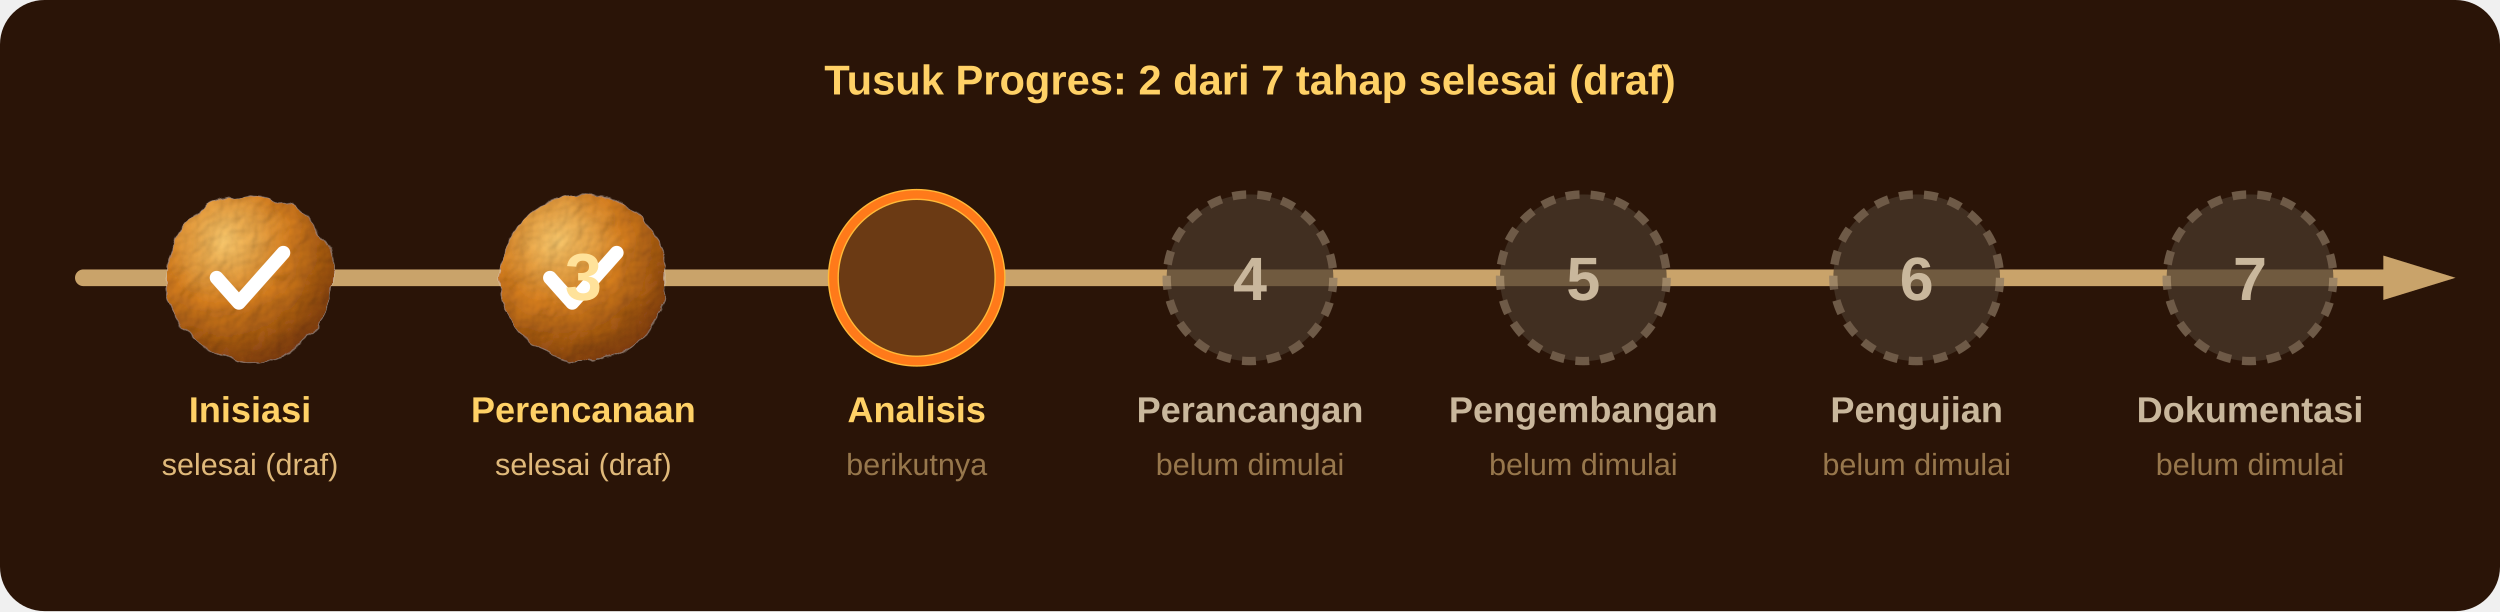
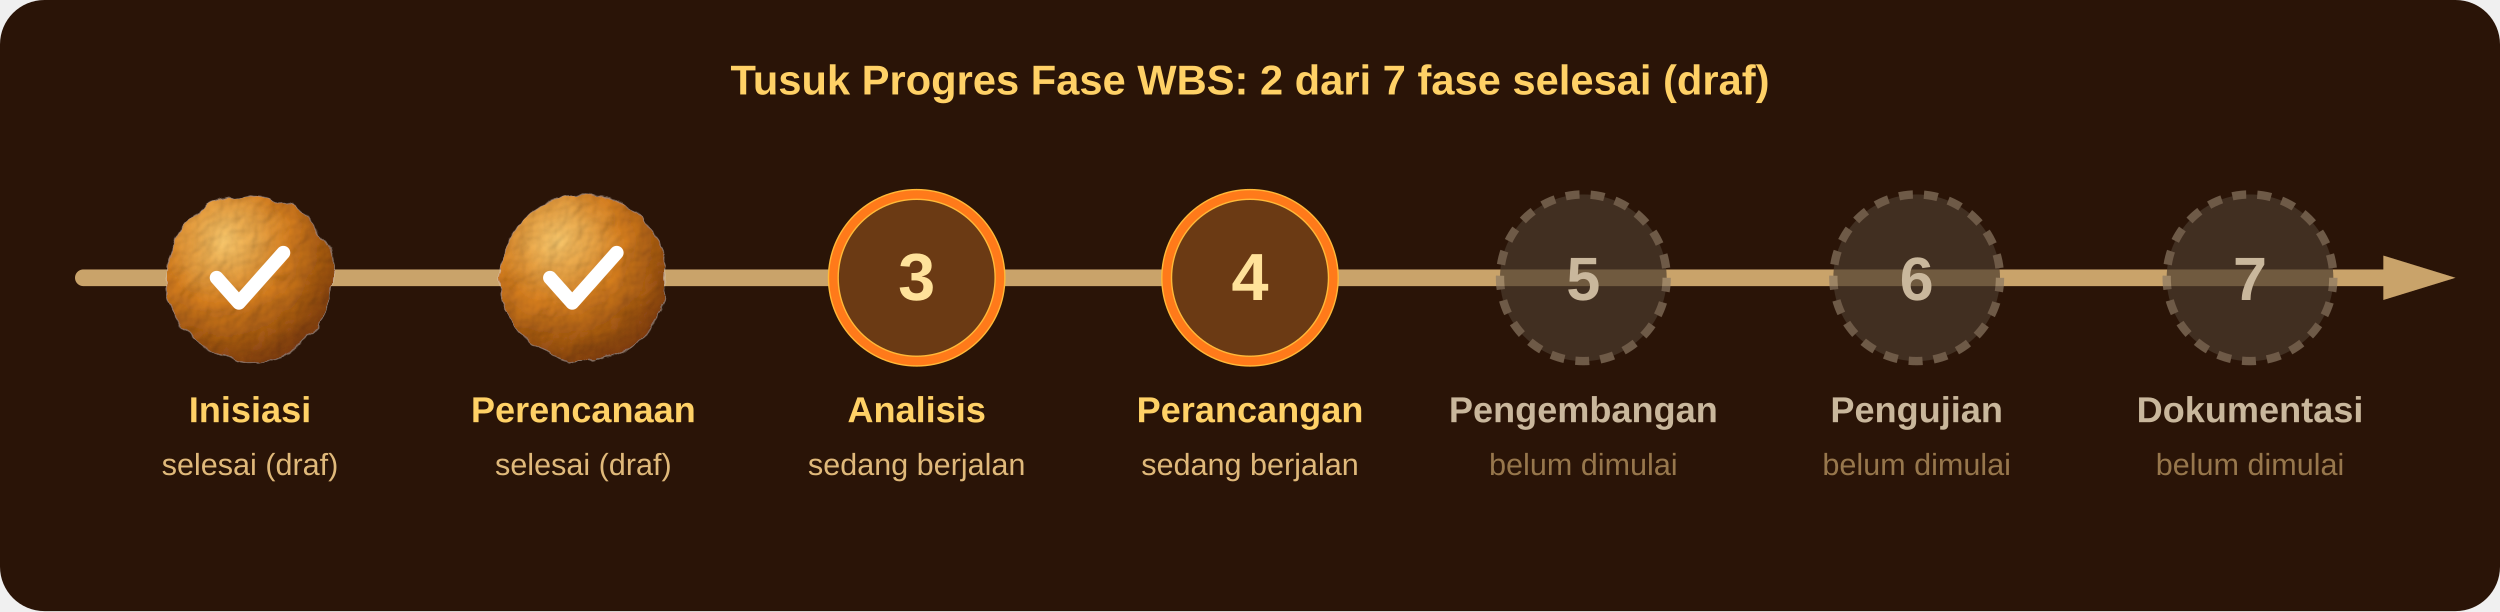
- <svg xmlns="http://www.w3.org/2000/svg" viewBox="0 0 900 220" width="900" height="220" role="img" aria-label="Tusuk progres: tahap 1 dan 2 selesai sebagai draf, tahap 3 berikutnya, empat tahap lain belum dimulai">
+ <svg xmlns="http://www.w3.org/2000/svg" viewBox="0 0 900 220" width="900" height="220" role="img" aria-label="Tusuk progres fase WBS: fase 1 dan 2 selesai sebagai draf, fase 3 dan 4 sedang berjalan, tiga fase lain belum dimulai">
  <defs>
    <radialGradient id="ball" cx=".35" cy=".28" r=".85">
      <stop offset="0" stop-color="#ffd27a" />
      <stop offset=".45" stop-color="#d98424" />
      <stop offset="1" stop-color="#6e3109" />
    </radialGradient>
-     <radialGradient id="tahu" cx=".35" cy=".3" r=".9">
-       <stop offset="0" stop-color="#ffd98a" />
-       <stop offset=".6" stop-color="#d9892b" />
-       <stop offset="1" stop-color="#8a4510" />
-     </radialGradient>
-     <linearGradient id="sosis" x1="0" y1="0" x2="0" y2="1">
-       <stop offset="0" stop-color="#e2683a" />
-       <stop offset=".5" stop-color="#b8381a" />
-       <stop offset="1" stop-color="#6e1d0c" />
-     </linearGradient>
-     <linearGradient id="tempe" x1="0" y1="0" x2="1" y2="1">
-       <stop offset="0" stop-color="#d9a24a" />
-       <stop offset="1" stop-color="#8a5a1c" />
-     </linearGradient>
    <filter id="crisp" x="-20%" y="-20%" width="140%" height="140%">
      <feTurbulence type="fractalNoise" baseFrequency="0.12" numOctaves="3" seed="7" result="n" />
      <feDisplacementMap in="SourceGraphic" in2="n" scale="4" xChannelSelector="R" yChannelSelector="G" result="d" />
      <feDiffuseLighting in="n" lighting-color="#fff0cf" surfaceScale="2.5" result="l">
        <feDistantLight azimuth="225" elevation="60" />
      </feDiffuseLighting>
      <feBlend in="d" in2="l" mode="multiply" result="m" />
      <feComposite in="m" in2="d" operator="in" />
    </filter>
    <style>.pl{animation:pl 1.6s ease-in-out infinite}@keyframes pl{0%,100%{opacity:1}50%{opacity:.35}}</style>
  </defs>
  <rect width="900" height="220" rx="16" fill="#2a1407" />
-   <text x="450" y="34" text-anchor="middle" font-family="Verdana,Arial,sans-serif" font-size="15" font-weight="bold" fill="#ffd166">Tusuk Progres: 2 dari 7 tahap selesai (draf)</text>
+   <text x="450" y="34" text-anchor="middle" font-family="Verdana,Arial,sans-serif" font-size="15" font-weight="bold" fill="#ffd166">Tusuk Progres Fase WBS: 2 dari 7 fase selesai (draf)</text>
  <line x1="30" y1="100" x2="858" y2="100" stroke="#c9a36a" stroke-width="6" stroke-linecap="round" />
  <polygon points="858,92 884,100 858,108" fill="#c9a36a" />
  <circle cx="90" cy="100" r="30" fill="url(#ball)" filter="url(#crisp)" />
-   <path d="M78 100 l8 9 16-18" stroke="#fff" stroke-width="5" fill="none" stroke-linecap="round" stroke-linejoin="round" />
+   <path d="M78 100l8 9 16-18" stroke="#fff" stroke-width="5" fill="none" stroke-linecap="round" stroke-linejoin="round" />
  <text x="90" y="152" font-family="Verdana,Arial,sans-serif" text-anchor="middle" font-size="13" font-weight="bold" fill="#ffd166">Inisiasi</text>
  <text x="90" y="171" font-family="Verdana,Arial,sans-serif" text-anchor="middle" font-size="11" fill="#e0b97a" opacity="1">selesai (draf)</text>
  <circle cx="210" cy="100" r="30" fill="url(#ball)" filter="url(#crisp)" />
-   <path d="M198 100 l8 9 16-18" stroke="#fff" stroke-width="5" fill="none" stroke-linecap="round" stroke-linejoin="round" />
+   <path d="M198 100l8 9 16-18" stroke="#fff" stroke-width="5" fill="none" stroke-linecap="round" stroke-linejoin="round" />
  <text x="210" y="152" font-family="Verdana,Arial,sans-serif" text-anchor="middle" font-size="13" font-weight="bold" fill="#ffd166">Perencanaan</text>
  <text x="210" y="171" font-family="Verdana,Arial,sans-serif" text-anchor="middle" font-size="11" fill="#e0b97a" opacity="1">selesai (draf)</text>
  <circle cx="330" cy="100" r="30" fill="#6b3a14" stroke="#ffb938" stroke-width="4" />
  <circle class="pl" cx="330" cy="100" r="30" fill="none" stroke="#ff7a1a" stroke-width="3">
    <animate attributeName="r" values="30;40;30" dur="1.6s" repeatCount="indefinite" />
  </circle>
-   <text x="210" y="108" font-family="Verdana,Arial,sans-serif" text-anchor="middle" font-size="24" font-weight="bold" fill="#ffe29a">3</text>
+   <text x="330" y="108" font-family="Verdana,Arial,sans-serif" text-anchor="middle" font-size="24" font-weight="bold" fill="#ffe29a">3</text>
  <text x="330" y="152" font-family="Verdana,Arial,sans-serif" text-anchor="middle" font-size="13" font-weight="bold" fill="#ffd166">Analisis</text>
-   <text x="330" y="171" font-family="Verdana,Arial,sans-serif" text-anchor="middle" font-size="11" fill="#e0b97a" opacity="0.6">berikutnya</text>
-   <circle cx="450" cy="100" r="30" fill="#4a3a2c" opacity=".7" stroke="#8a7762" stroke-width="3" stroke-dasharray="5 4" />
-   <text x="450" y="108" font-family="Verdana,Arial,sans-serif" text-anchor="middle" font-size="22" font-weight="bold" fill="#c9b79c">4</text>
-   <text x="450" y="152" font-family="Verdana,Arial,sans-serif" text-anchor="middle" font-size="13" font-weight="bold" fill="#c9b79c">Perancangan</text>
-   <text x="450" y="171" font-family="Verdana,Arial,sans-serif" text-anchor="middle" font-size="11" fill="#e0b97a" opacity="0.6">belum dimulai</text>
+   <text x="330" y="171" font-family="Verdana,Arial,sans-serif" text-anchor="middle" font-size="11" fill="#e0b97a" opacity="1">sedang berjalan</text>
+   <circle cx="450" cy="100" r="30" fill="#6b3a14" stroke="#ffb938" stroke-width="4" />
+   <circle class="pl" cx="450" cy="100" r="30" fill="none" stroke="#ff7a1a" stroke-width="3">
+     <animate attributeName="r" values="30;40;30" dur="1.6s" repeatCount="indefinite" />
+   </circle>
+   <text x="450" y="108" font-family="Verdana,Arial,sans-serif" text-anchor="middle" font-size="24" font-weight="bold" fill="#ffe29a">4</text>
+   <text x="450" y="152" font-family="Verdana,Arial,sans-serif" text-anchor="middle" font-size="13" font-weight="bold" fill="#ffd166">Perancangan</text>
+   <text x="450" y="171" font-family="Verdana,Arial,sans-serif" text-anchor="middle" font-size="11" fill="#e0b97a" opacity="1">sedang berjalan</text>
  <circle cx="570" cy="100" r="30" fill="#4a3a2c" opacity=".7" stroke="#8a7762" stroke-width="3" stroke-dasharray="5 4" />
  <text x="570" y="108" font-family="Verdana,Arial,sans-serif" text-anchor="middle" font-size="22" font-weight="bold" fill="#c9b79c">5</text>
  <text x="570" y="152" font-family="Verdana,Arial,sans-serif" text-anchor="middle" font-size="13" font-weight="bold" fill="#c9b79c">Pengembangan</text>
  <text x="570" y="171" font-family="Verdana,Arial,sans-serif" text-anchor="middle" font-size="11" fill="#e0b97a" opacity="0.6">belum dimulai</text>
  <circle cx="690" cy="100" r="30" fill="#4a3a2c" opacity=".7" stroke="#8a7762" stroke-width="3" stroke-dasharray="5 4" />
  <text x="690" y="108" font-family="Verdana,Arial,sans-serif" text-anchor="middle" font-size="22" font-weight="bold" fill="#c9b79c">6</text>
  <text x="690" y="152" font-family="Verdana,Arial,sans-serif" text-anchor="middle" font-size="13" font-weight="bold" fill="#c9b79c">Pengujian</text>
  <text x="690" y="171" font-family="Verdana,Arial,sans-serif" text-anchor="middle" font-size="11" fill="#e0b97a" opacity="0.6">belum dimulai</text>
  <circle cx="810" cy="100" r="30" fill="#4a3a2c" opacity=".7" stroke="#8a7762" stroke-width="3" stroke-dasharray="5 4" />
  <text x="810" y="108" font-family="Verdana,Arial,sans-serif" text-anchor="middle" font-size="22" font-weight="bold" fill="#c9b79c">7</text>
  <text x="810" y="152" font-family="Verdana,Arial,sans-serif" text-anchor="middle" font-size="13" font-weight="bold" fill="#c9b79c">Dokumentasi</text>
  <text x="810" y="171" font-family="Verdana,Arial,sans-serif" text-anchor="middle" font-size="11" fill="#e0b97a" opacity="0.6">belum dimulai</text>
</svg>
